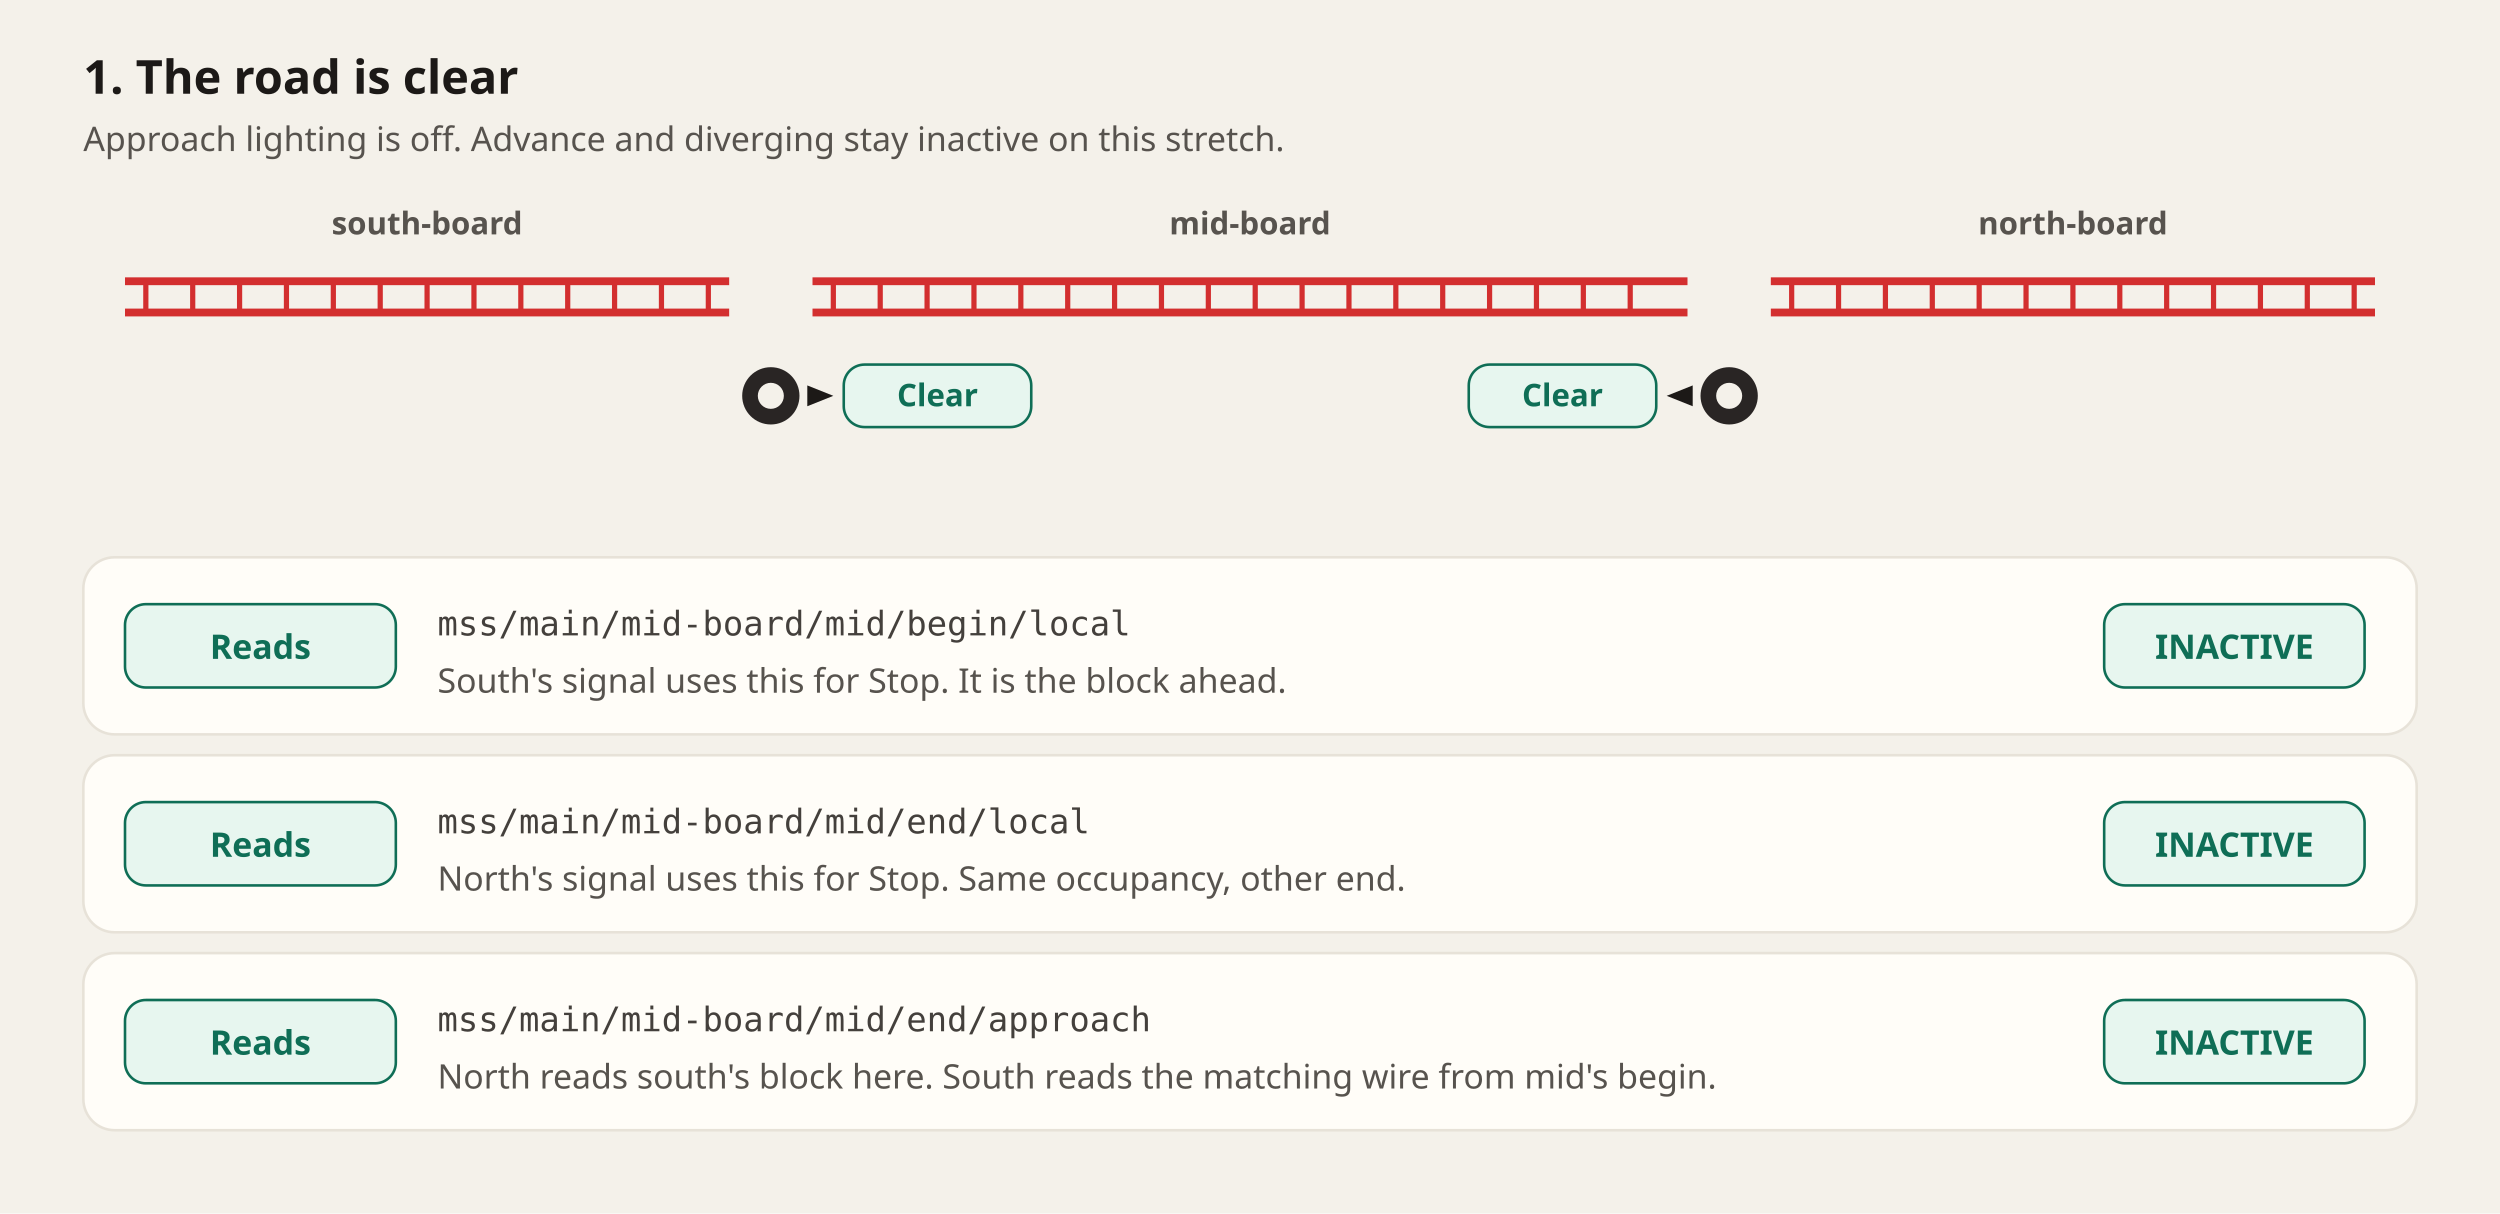
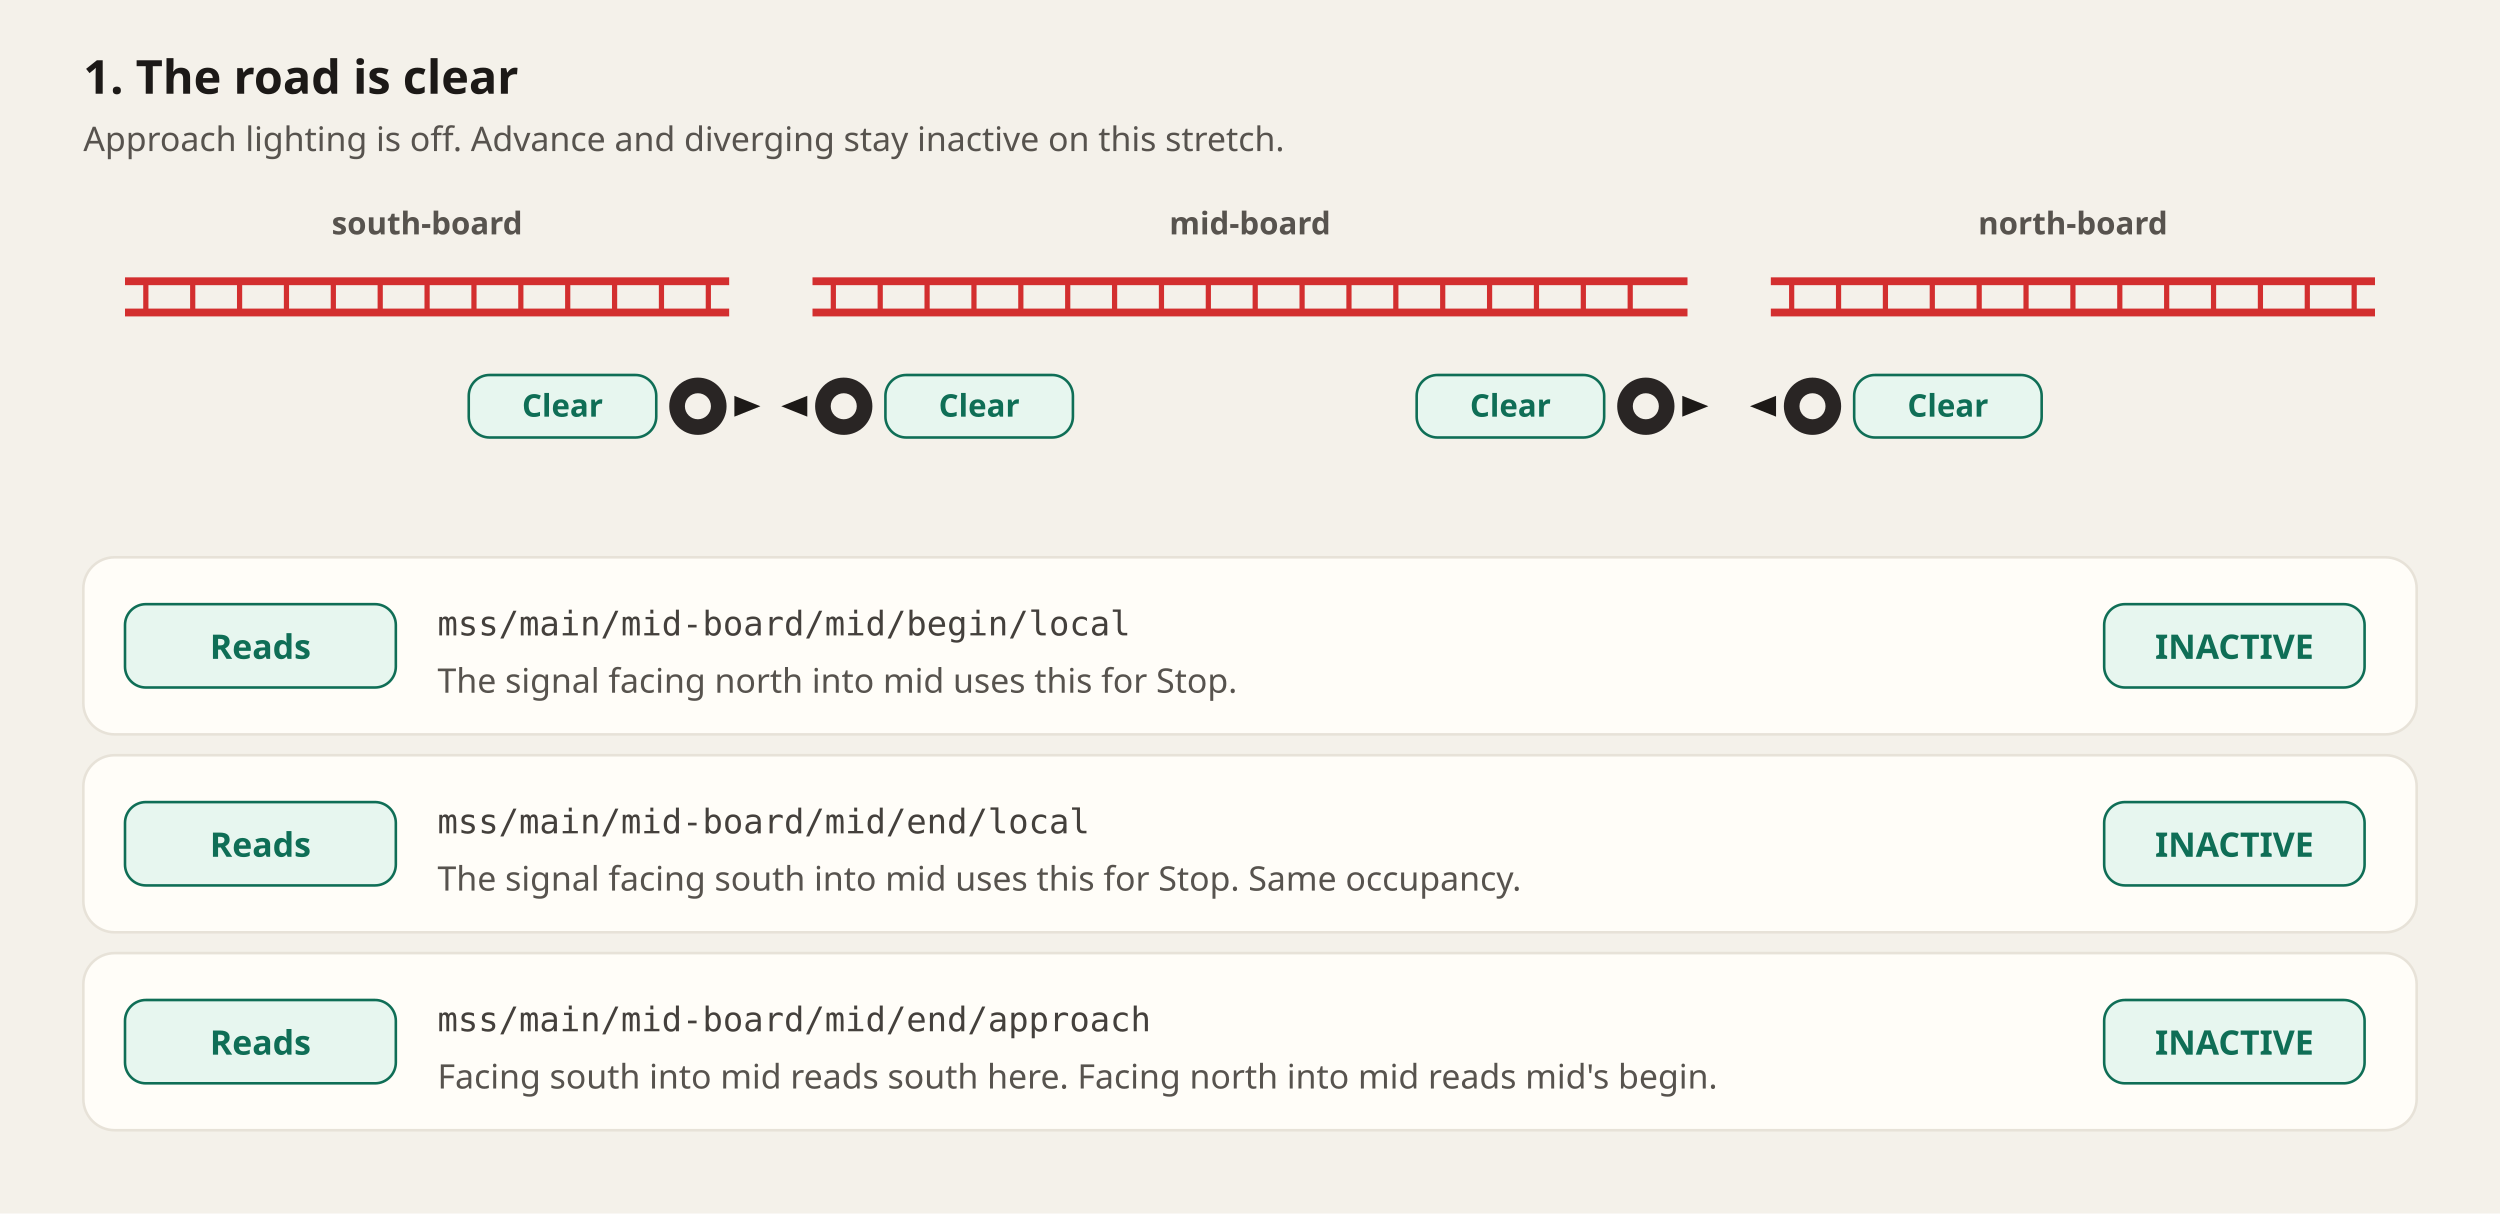
<svg xmlns="http://www.w3.org/2000/svg" width="960" height="466" viewBox="0 0 960 466" role="img" aria-labelledby="tmss-run-clear.svg dmss-run-clear.svg">
  <rect width="960" height="466" fill="#f4f1ea" />
  <g font-family="ui-sans-serif, system-ui, sans-serif" fill="#1c1917">
    <text x="32" y="36" font-size="18" font-weight="600">1. The road is clear</text>
    <text x="32" y="58" fill="#57534e" font-size="13">Approach lighting is off. Advance and diverging stay inactive on this stretch.</text>
    <g fill="#57534e" font-size="12" font-weight="600" text-anchor="middle">
      <text x="164" y="90">south-board</text>
      <text x="480" y="90">mid-board</text>
      <text x="796" y="90">north-board</text>
    </g>
    <g stroke="#d32f2f" stroke-width="3" stroke-linecap="butt">
      <line x1="48" y1="108" x2="280" y2="108" />
      <line x1="48" y1="120" x2="280" y2="120" />
      <line x1="312" y1="108" x2="648" y2="108" />
      <line x1="312" y1="120" x2="648" y2="120" />
      <line x1="680" y1="108" x2="912" y2="108" />
      <line x1="680" y1="120" x2="912" y2="120" />
    </g>
    <g stroke="#d32f2f" stroke-width="2">
      <line x1="56" y1="108" x2="56" y2="120" />
      <line x1="74" y1="108" x2="74" y2="120" />
      <line x1="92" y1="108" x2="92" y2="120" />
      <line x1="110" y1="108" x2="110" y2="120" />
      <line x1="128" y1="108" x2="128" y2="120" />
      <line x1="146" y1="108" x2="146" y2="120" />
      <line x1="164" y1="108" x2="164" y2="120" />
      <line x1="182" y1="108" x2="182" y2="120" />
      <line x1="200" y1="108" x2="200" y2="120" />
      <line x1="218" y1="108" x2="218" y2="120" />
      <line x1="236" y1="108" x2="236" y2="120" />
      <line x1="254" y1="108" x2="254" y2="120" />
      <line x1="272" y1="108" x2="272" y2="120" />
      <line x1="320" y1="108" x2="320" y2="120" />
      <line x1="338" y1="108" x2="338" y2="120" />
      <line x1="356" y1="108" x2="356" y2="120" />
      <line x1="374" y1="108" x2="374" y2="120" />
      <line x1="392" y1="108" x2="392" y2="120" />
      <line x1="410" y1="108" x2="410" y2="120" />
      <line x1="428" y1="108" x2="428" y2="120" />
      <line x1="446" y1="108" x2="446" y2="120" />
      <line x1="464" y1="108" x2="464" y2="120" />
      <line x1="482" y1="108" x2="482" y2="120" />
      <line x1="500" y1="108" x2="500" y2="120" />
      <line x1="518" y1="108" x2="518" y2="120" />
      <line x1="536" y1="108" x2="536" y2="120" />
      <line x1="554" y1="108" x2="554" y2="120" />
      <line x1="572" y1="108" x2="572" y2="120" />
      <line x1="590" y1="108" x2="590" y2="120" />
      <line x1="608" y1="108" x2="608" y2="120" />
      <line x1="626" y1="108" x2="626" y2="120" />
      <line x1="688" y1="108" x2="688" y2="120" />
      <line x1="706" y1="108" x2="706" y2="120" />
      <line x1="724" y1="108" x2="724" y2="120" />
      <line x1="742" y1="108" x2="742" y2="120" />
      <line x1="760" y1="108" x2="760" y2="120" />
      <line x1="778" y1="108" x2="778" y2="120" />
      <line x1="796" y1="108" x2="796" y2="120" />
      <line x1="814" y1="108" x2="814" y2="120" />
      <line x1="832" y1="108" x2="832" y2="120" />
      <line x1="850" y1="108" x2="850" y2="120" />
      <line x1="868" y1="108" x2="868" y2="120" />
      <line x1="886" y1="108" x2="886" y2="120" />
      <line x1="904" y1="108" x2="904" y2="120" />
    </g>
-     <g transform="translate(296 152)">
+     <g transform="translate(268 156)">
      <circle cx="0" cy="0" r="11" fill="#292524" />
      <circle cx="0" cy="0" r="5" fill="#f4f1ea" />
      <polygon points="14,-4 24,0 14,4" fill="#1c1917" />
    </g>
-     <rect x="324" y="140" width="72" height="24" rx="8" fill="#e7f6ef" stroke="#0f6e56" />
-     <text x="360.0" y="156" text-anchor="middle" fill="#0f6e56" font-size="12" font-weight="600">Clear</text>
-     <g transform="translate(664 152) scale(-1 1)">
+     <rect x="180" y="144" width="72" height="24" rx="8" fill="#e7f6ef" stroke="#0f6e56" />
+     <text x="216.0" y="160" text-anchor="middle" fill="#0f6e56" font-size="12" font-weight="600">Clear</text>
+     <g transform="translate(324 156) scale(-1 1)">
      <circle cx="0" cy="0" r="11" fill="#292524" />
      <circle cx="0" cy="0" r="5" fill="#f4f1ea" />
      <polygon points="14,-4 24,0 14,4" fill="#1c1917" />
    </g>
-     <rect x="564" y="140" width="72" height="24" rx="8" fill="#e7f6ef" stroke="#0f6e56" />
-     <text x="600.0" y="156" text-anchor="middle" fill="#0f6e56" font-size="12" font-weight="600">Clear</text>
+     <rect x="340" y="144" width="72" height="24" rx="8" fill="#e7f6ef" stroke="#0f6e56" />
+     <text x="376.0" y="160" text-anchor="middle" fill="#0f6e56" font-size="12" font-weight="600">Clear</text>
+     <g transform="translate(632 156)">
+       <circle cx="0" cy="0" r="11" fill="#292524" />
+       <circle cx="0" cy="0" r="5" fill="#f4f1ea" />
+       <polygon points="14,-4 24,0 14,4" fill="#1c1917" />
+     </g>
+     <rect x="544" y="144" width="72" height="24" rx="8" fill="#e7f6ef" stroke="#0f6e56" />
+     <text x="580.0" y="160" text-anchor="middle" fill="#0f6e56" font-size="12" font-weight="600">Clear</text>
+     <g transform="translate(696 156) scale(-1 1)">
+       <circle cx="0" cy="0" r="11" fill="#292524" />
+       <circle cx="0" cy="0" r="5" fill="#f4f1ea" />
+       <polygon points="14,-4 24,0 14,4" fill="#1c1917" />
+     </g>
+     <rect x="712" y="144" width="72" height="24" rx="8" fill="#e7f6ef" stroke="#0f6e56" />
+     <text x="748.0" y="160" text-anchor="middle" fill="#0f6e56" font-size="12" font-weight="600">Clear</text>
    <rect x="32" y="214" width="896" height="68" rx="12" fill="#fffdf8" stroke="#e7e2d8" />
    <rect x="48" y="232" width="104" height="32" rx="8" fill="#e7f6ef" stroke="#0f6e56" />
    <text x="100" y="253" text-anchor="middle" fill="#0f6e56" font-size="13" font-weight="600">Reads</text>
    <text x="168" y="244" fill="#44403c" font-family="ui-monospace, SFMono-Regular, Menlo, monospace" font-size="13">mss/main/mid-board/mid/begin/local</text>
-     <text x="168" y="266" fill="#57534e" font-size="13">South's signal uses this for Stop. It is the block ahead.</text>
+     <text x="168" y="266" fill="#57534e" font-size="13">The signal facing north into mid uses this for Stop.</text>
    <rect x="808" y="232" width="100" height="32" rx="8" fill="#e7f6ef" stroke="#0f6e56" />
    <text x="858" y="253" text-anchor="middle" fill="#0f6e56" font-size="13" font-weight="600">INACTIVE</text>
    <rect x="32" y="290" width="896" height="68" rx="12" fill="#fffdf8" stroke="#e7e2d8" />
    <rect x="48" y="308" width="104" height="32" rx="8" fill="#e7f6ef" stroke="#0f6e56" />
    <text x="100" y="329" text-anchor="middle" fill="#0f6e56" font-size="13" font-weight="600">Reads</text>
    <text x="168" y="320" fill="#44403c" font-family="ui-monospace, SFMono-Regular, Menlo, monospace" font-size="13">mss/main/mid-board/mid/end/local</text>
-     <text x="168" y="342" fill="#57534e" font-size="13">North's signal uses this for Stop. Same occupancy, other end.</text>
+     <text x="168" y="342" fill="#57534e" font-size="13">The signal facing south into mid uses this for Stop. Same occupancy.</text>
    <rect x="808" y="308" width="100" height="32" rx="8" fill="#e7f6ef" stroke="#0f6e56" />
    <text x="858" y="329" text-anchor="middle" fill="#0f6e56" font-size="13" font-weight="600">INACTIVE</text>
    <rect x="32" y="366" width="896" height="68" rx="12" fill="#fffdf8" stroke="#e7e2d8" />
    <rect x="48" y="384" width="104" height="32" rx="8" fill="#e7f6ef" stroke="#0f6e56" />
    <text x="100" y="405" text-anchor="middle" fill="#0f6e56" font-size="13" font-weight="600">Reads</text>
    <text x="168" y="396" fill="#44403c" font-family="ui-monospace, SFMono-Regular, Menlo, monospace" font-size="13">mss/main/mid-board/mid/end/approach</text>
-     <text x="168" y="418" fill="#57534e" font-size="13">North reads south's block here. South reads the matching wire from mid's begin.</text>
+     <text x="168" y="418" fill="#57534e" font-size="13">Facing south into mid reads south here. Facing north into mid reads mid's begin.</text>
    <rect x="808" y="384" width="100" height="32" rx="8" fill="#e7f6ef" stroke="#0f6e56" />
    <text x="858" y="405" text-anchor="middle" fill="#0f6e56" font-size="13" font-weight="600">INACTIVE</text>
  </g>
</svg>
